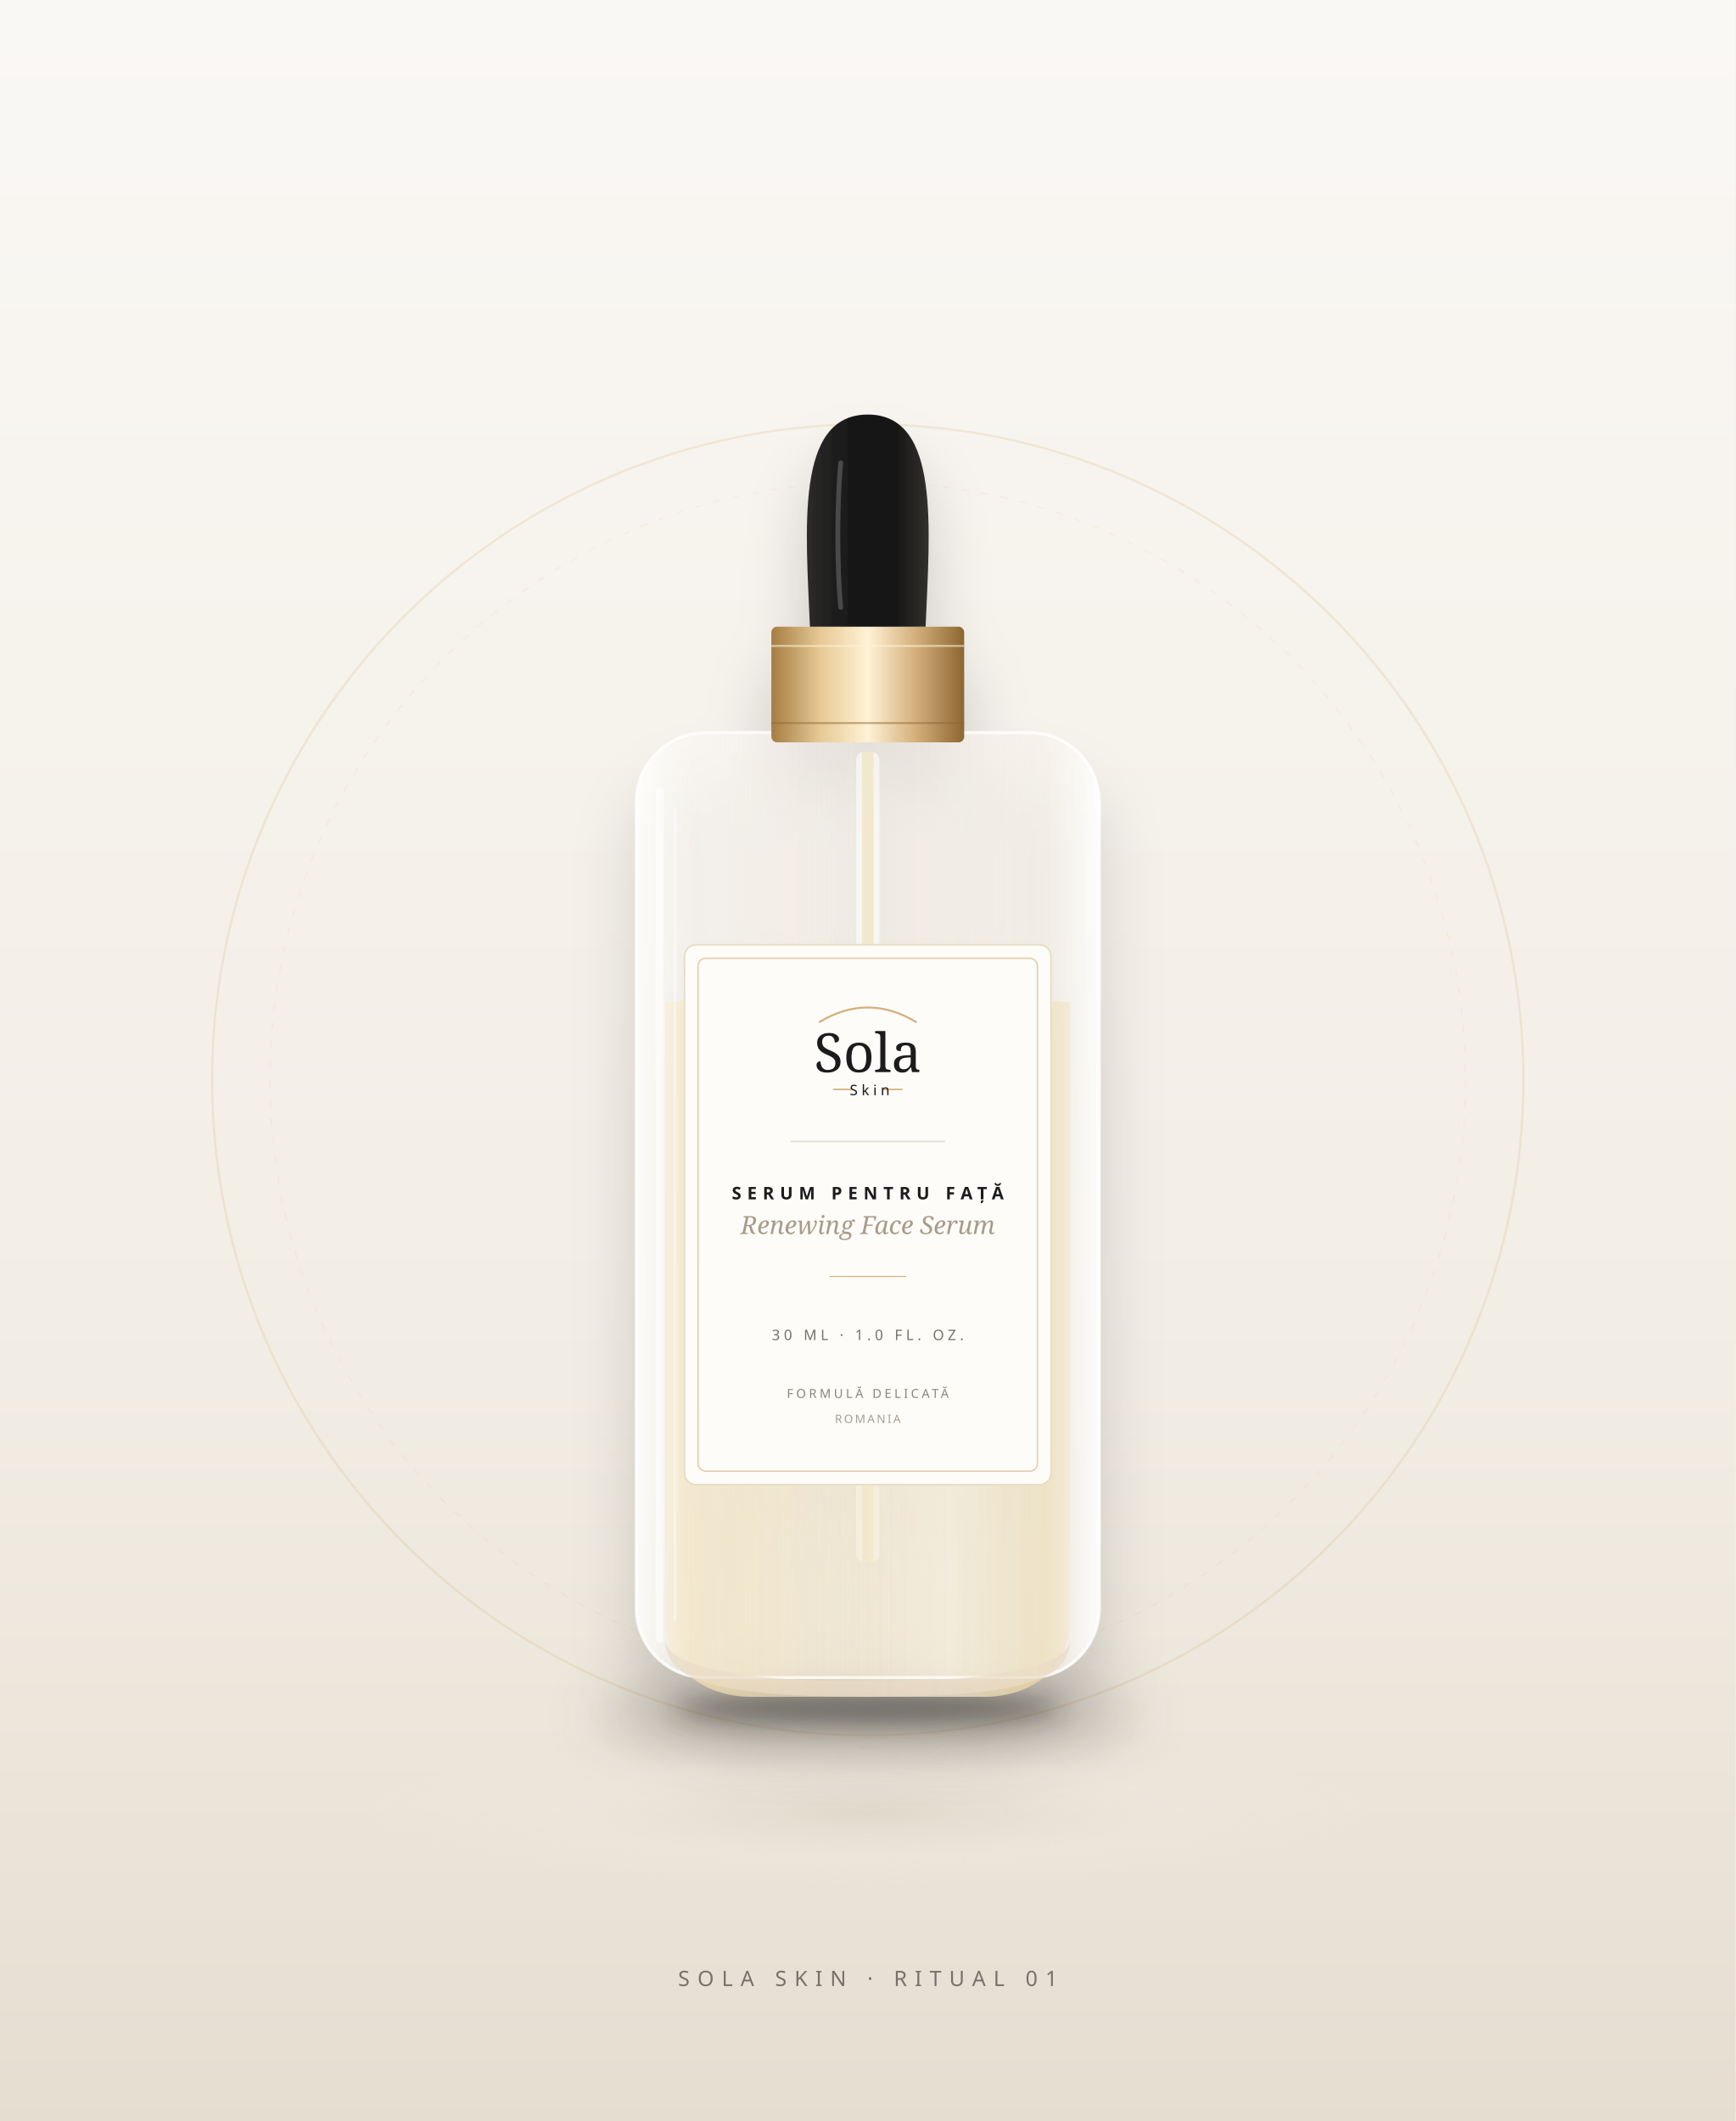
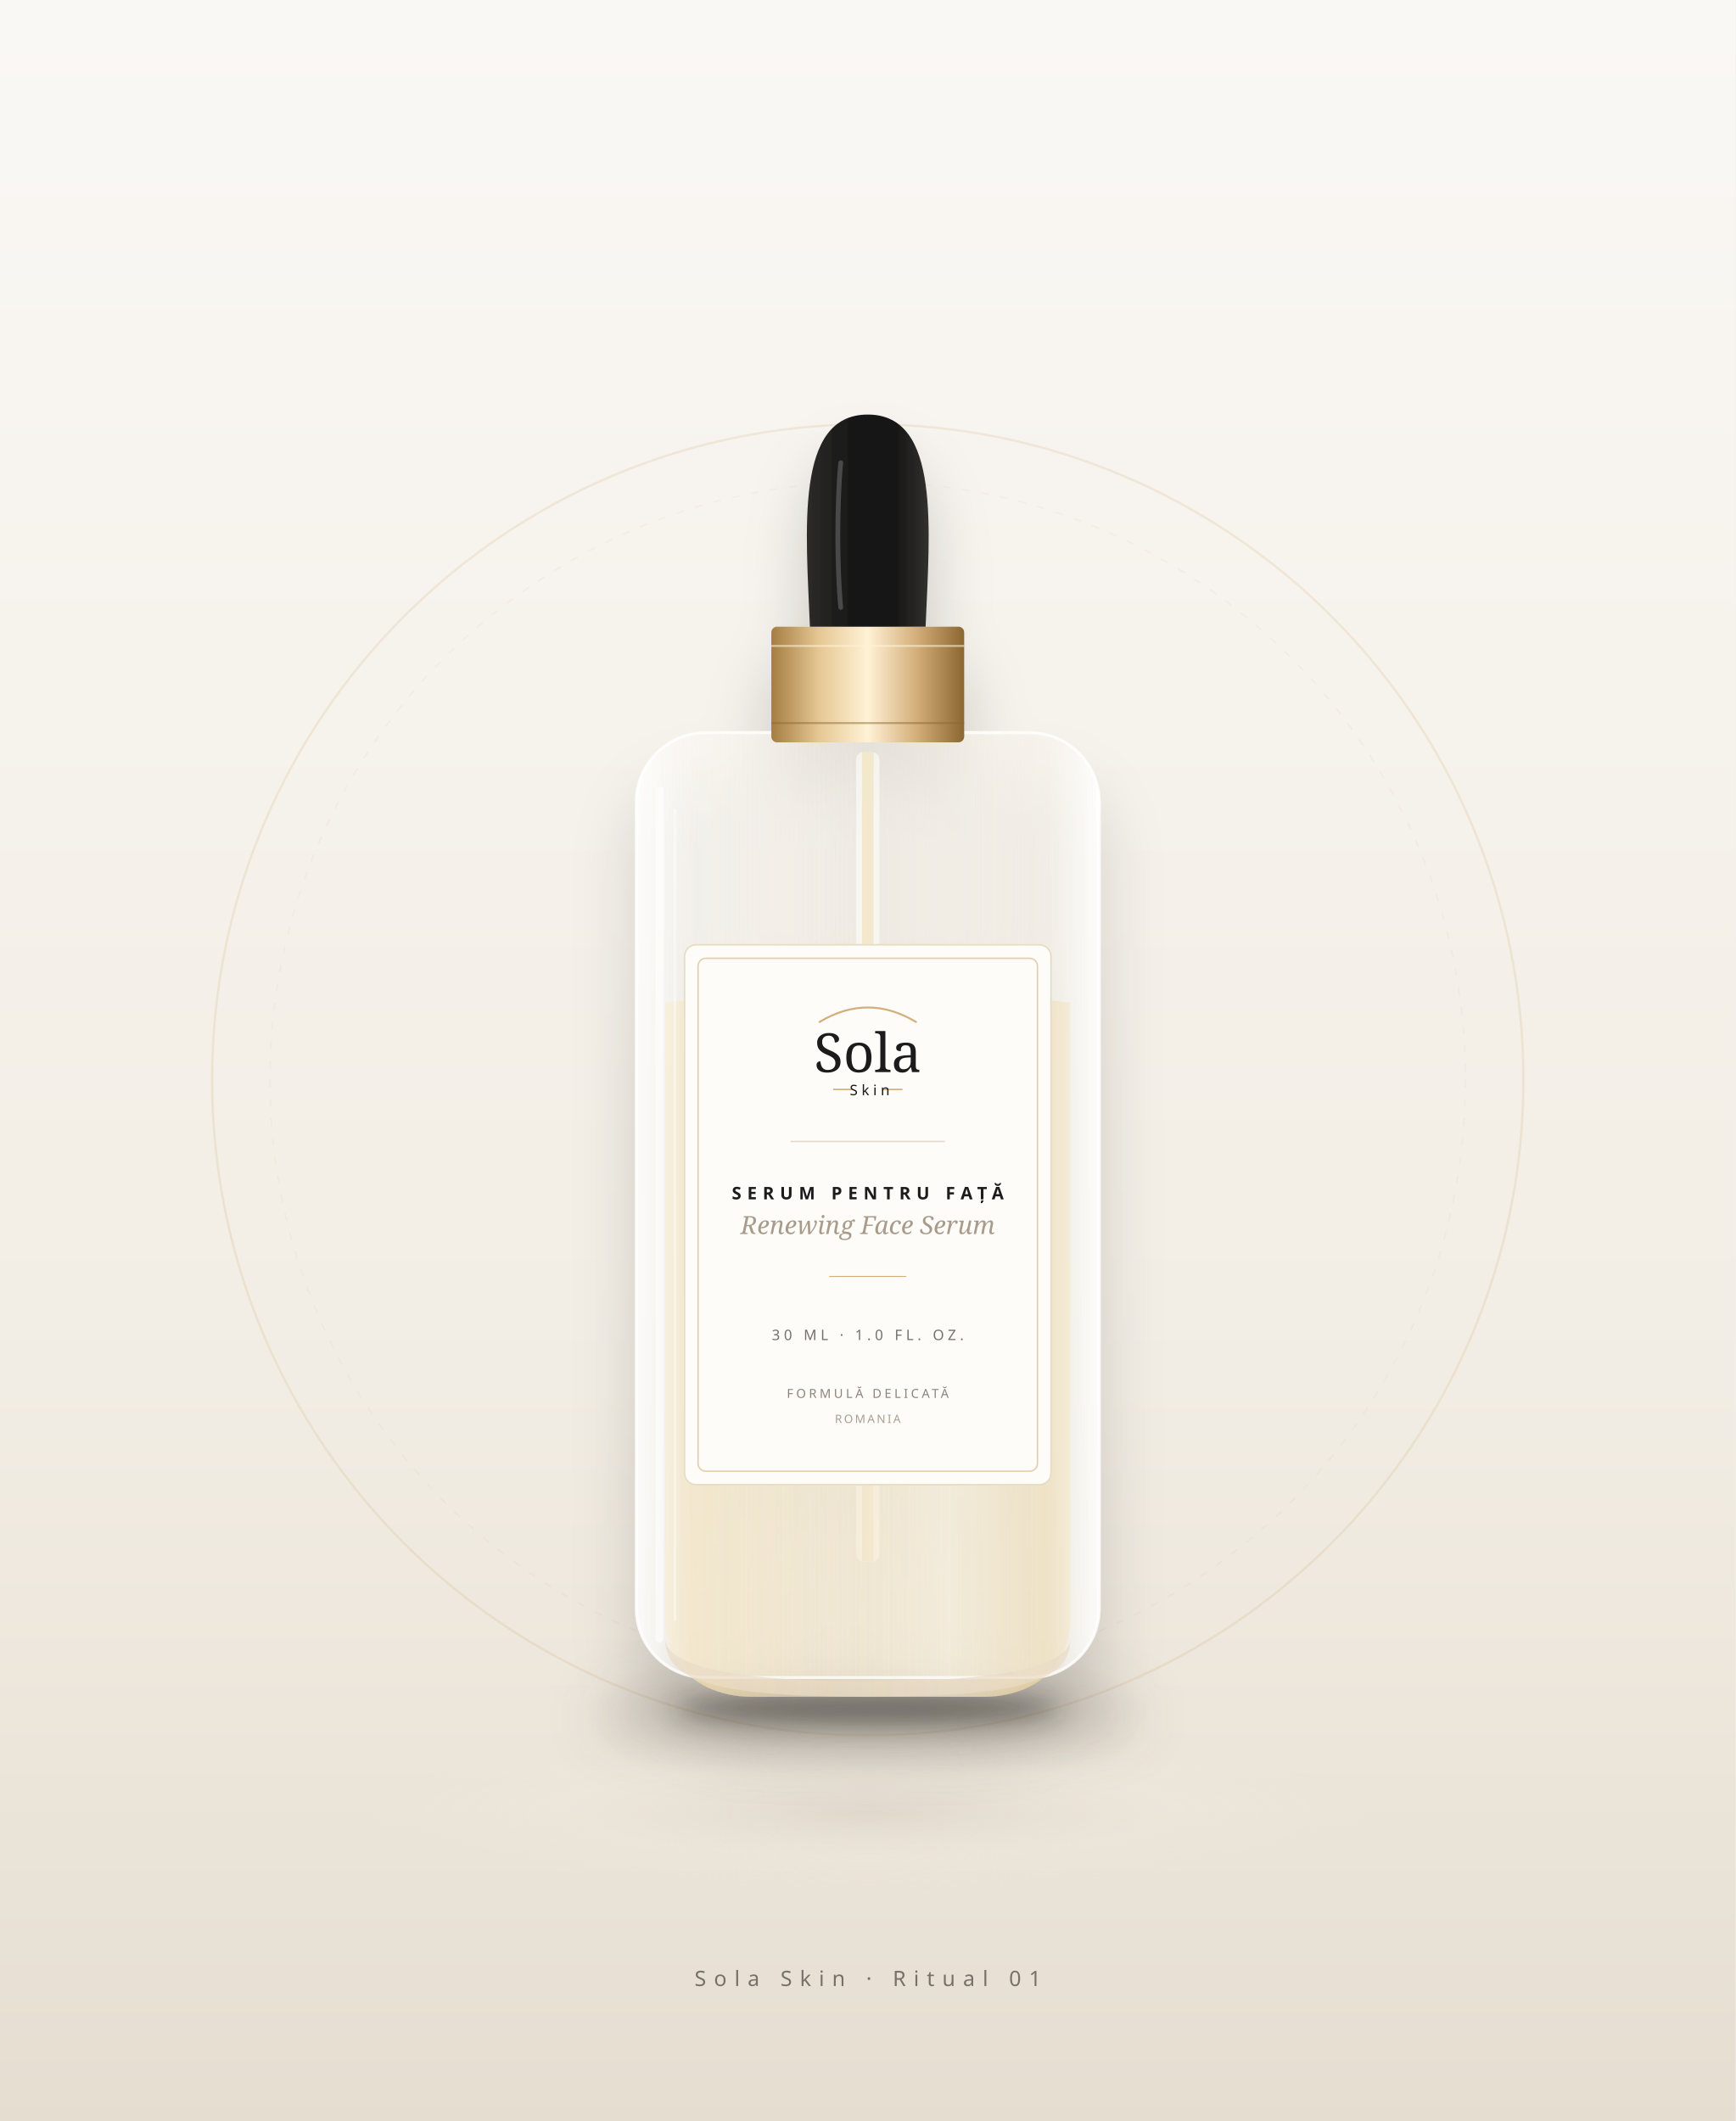
<svg xmlns="http://www.w3.org/2000/svg" viewBox="0 0 900 1100" width="900" height="1100">
  <defs>
    <linearGradient id="bgGrad" x1="0%" y1="0%" x2="0%" y2="100%">
      <stop offset="0%" stop-color="#FAF8F5" />
      <stop offset="65%" stop-color="#F2EDE4" />
      <stop offset="100%" stop-color="#E5DDD0" />
    </linearGradient>
    <radialGradient id="serumPedestal" cx="50%" cy="50%" r="50%">
      <stop offset="0%" stop-color="#D9CFC1" stop-opacity="0.6" />
      <stop offset="60%" stop-color="#EFE9DF" stop-opacity="0.3" />
      <stop offset="100%" stop-color="#EFE9DF" stop-opacity="0" />
    </radialGradient>
    <linearGradient id="dropperBulb" x1="0%" y1="0%" x2="100%" y2="0%">
      <stop offset="0%" stop-color="#2D2B29" />
      <stop offset="30%" stop-color="#1A1A1A" />
      <stop offset="70%" stop-color="#151413" />
      <stop offset="100%" stop-color="#32302E" />
    </linearGradient>
    <linearGradient id="goldCollar" x1="0%" y1="0%" x2="100%" y2="0%">
      <stop offset="0%" stop-color="#A57D42" />
      <stop offset="25%" stop-color="#E6C894" />
      <stop offset="50%" stop-color="#FFF2D6" />
      <stop offset="75%" stop-color="#D4AF7A" />
      <stop offset="100%" stop-color="#8C6630" />
    </linearGradient>
    <linearGradient id="glassBody" x1="0%" y1="0%" x2="100%" y2="0%">
      <stop offset="0%" stop-color="#FFFFFF" stop-opacity="0.85" />
      <stop offset="12%" stop-color="#FDFBF7" stop-opacity="0.4" />
      <stop offset="50%" stop-color="#F5F0E6" stop-opacity="0.25" />
      <stop offset="88%" stop-color="#F7F3EB" stop-opacity="0.5" />
      <stop offset="100%" stop-color="#FFFFFF" stop-opacity="0.9" />
    </linearGradient>
    <linearGradient id="serumFluid" x1="0%" y1="0%" x2="100%" y2="0%">
      <stop offset="0%" stop-color="#EED7A1" stop-opacity="0.75" />
      <stop offset="40%" stop-color="#F6E7C4" stop-opacity="0.55" />
      <stop offset="70%" stop-color="#F9EED4" stop-opacity="0.65" />
      <stop offset="100%" stop-color="#E2C584" stop-opacity="0.8" />
    </linearGradient>
    <filter id="softShadow" x="-20%" y="-20%" width="140%" height="150%">
      <feGaussianBlur in="SourceAlpha" stdDeviation="16" />
      <feOffset dx="0" dy="24" result="offsetblur" />
      <feComponentTransfer>
        <feFuncA type="linear" slope="0.18" />
      </feComponentTransfer>
      <feMerge>
        <feMergeNode />
        <feMergeNode in="SourceGraphic" />
      </feMerge>
    </filter>
  </defs>
  <rect width="900" height="1100" fill="url(#bgGrad)" />
  <circle cx="450" cy="560" r="340" fill="none" stroke="#D4AF7A" stroke-opacity="0.2" stroke-width="1.2" />
  <circle cx="450" cy="560" r="310" fill="none" stroke="#D4AF7A" stroke-opacity="0.1" stroke-width="0.8" stroke-dasharray="4 6" />
  <ellipse cx="450" cy="940" rx="260" ry="40" fill="url(#serumPedestal)" />
  <ellipse cx="450" cy="890" rx="140" ry="16" fill="#4A443A" opacity="0.32" filter="blur(14px)" />
  <ellipse cx="450" cy="886" rx="100" ry="8" fill="#25211B" opacity="0.45" filter="blur(6px)" />
  <g filter="url(#softShadow)">
    <rect x="444" y="390" width="12" height="420" rx="4" fill="#FFFFFF" opacity="0.65" />
    <rect x="447" y="390" width="6" height="420" fill="#ECD398" opacity="0.5" />
    <path d="M 345 520 C 345 520, 390 514, 450 514 C 510 514, 555 520, 555 520 L 555 840 C 555 865, 535 880, 510 880 L 390 880 C 365 880, 345 865, 345 840 Z" fill="url(#serumFluid)" />
    <rect x="330" y="380" width="240" height="490" rx="36" fill="url(#glassBody)" stroke="#FFFFFF" stroke-width="1.5" stroke-opacity="0.8" />
    <path d="M 345 850 C 345 870, 365 880, 450 880 C 535 880, 555 870, 555 850 C 555 860, 535 872, 450 872 C 365 872, 345 860, 345 850 Z" fill="#EADBC6" opacity="0.7" />
    <rect x="355" y="490" width="190" height="280" rx="6" fill="#FDFCF9" stroke="#E5DEC3" stroke-width="0.8" />
    <rect x="362" y="497" width="176" height="266" rx="4" fill="none" stroke="#D4AF7A" stroke-width="0.75" stroke-opacity="0.6" />
    <path d="M 425 530 Q 450 515 475 530" fill="none" stroke="#D4AF7A" stroke-width="1" stroke-linecap="round" />
    <text x="450" y="556" font-family="'Cormorant Garamond', Georgia, serif" font-size="28" font-weight="500" text-anchor="middle" fill="#1A1A1A">Sola</text>
    <line x1="432" y1="565" x2="442" y2="565" stroke="#D4AF7A" stroke-width="0.75" />
    <line x1="458" y1="565" x2="468" y2="565" stroke="#D4AF7A" stroke-width="0.75" />
    <text x="451" y="568" font-family="'Montserrat', sans-serif" font-size="7.5" letter-spacing="2" text-anchor="middle" fill="#1A1A1A">Skin</text>
    <line x1="410" y1="592" x2="490" y2="592" stroke="#E3DACD" stroke-width="0.75" />
    <text x="450" y="622" font-family="'Montserrat', sans-serif" font-size="9" font-weight="600" letter-spacing="3" text-anchor="middle" fill="#1A1A1A">SERUM PENTRU FAȚĂ</text>
    <text x="450" y="640" font-family="'Cormorant Garamond', Georgia, serif" font-style="italic" font-size="13" text-anchor="middle" fill="#A89B8A">Renewing Face Serum</text>
    <line x1="430" y1="662" x2="470" y2="662" stroke="#D4AF7A" stroke-width="0.5" />
    <text x="450" y="695" font-family="'Montserrat', sans-serif" font-size="7.5" font-weight="500" letter-spacing="2" text-anchor="middle" fill="#77716B">30 ML · 1.0 FL. OZ.</text>
    <text x="450" y="725" font-family="'Montserrat', sans-serif" font-size="6.5" font-weight="400" letter-spacing="1.5" text-anchor="middle" fill="#8C847A">FORMULĂ DELICATĂ</text>
    <text x="450" y="738" font-family="'Montserrat', sans-serif" font-size="6" font-weight="400" letter-spacing="1" text-anchor="middle" fill="#A89E92">ROMANIA</text>
    <path d="M 342 410 L 342 850" stroke="#FFFFFF" stroke-width="4" stroke-linecap="round" opacity="0.6" />
    <path d="M 350 420 L 350 840" stroke="#FFFFFF" stroke-width="1.5" stroke-linecap="round" opacity="0.4" />
    <rect x="400" y="325" width="100" height="60" rx="3" fill="url(#goldCollar)" />
    <line x1="400" y1="335" x2="500" y2="335" stroke="#FFF2D6" stroke-width="1" opacity="0.6" />
    <line x1="400" y1="375" x2="500" y2="375" stroke="#8C6630" stroke-width="1" opacity="0.5" />
    <path d="M 420 325 C 418 275, 412 215, 450 215 C 488 215, 482 275, 480 325 Z" fill="url(#dropperBulb)" />
    <path d="M 436 240 C 434 260, 434 295, 436 315" stroke="#FFFFFF" stroke-width="2.5" stroke-linecap="round" opacity="0.2" />
  </g>
-   <text x="450" y="1030" font-family="'Montserrat', sans-serif" font-size="11" font-weight="500" letter-spacing="4" text-anchor="middle" fill="#77716B">SOLA SKIN · RITUAL 01</text>
+   <text x="450" y="1030" font-family="'Montserrat', sans-serif" font-size="11" font-weight="500" letter-spacing="4" text-anchor="middle" fill="#77716B">Sola Skin · Ritual 01</text>
</svg>
